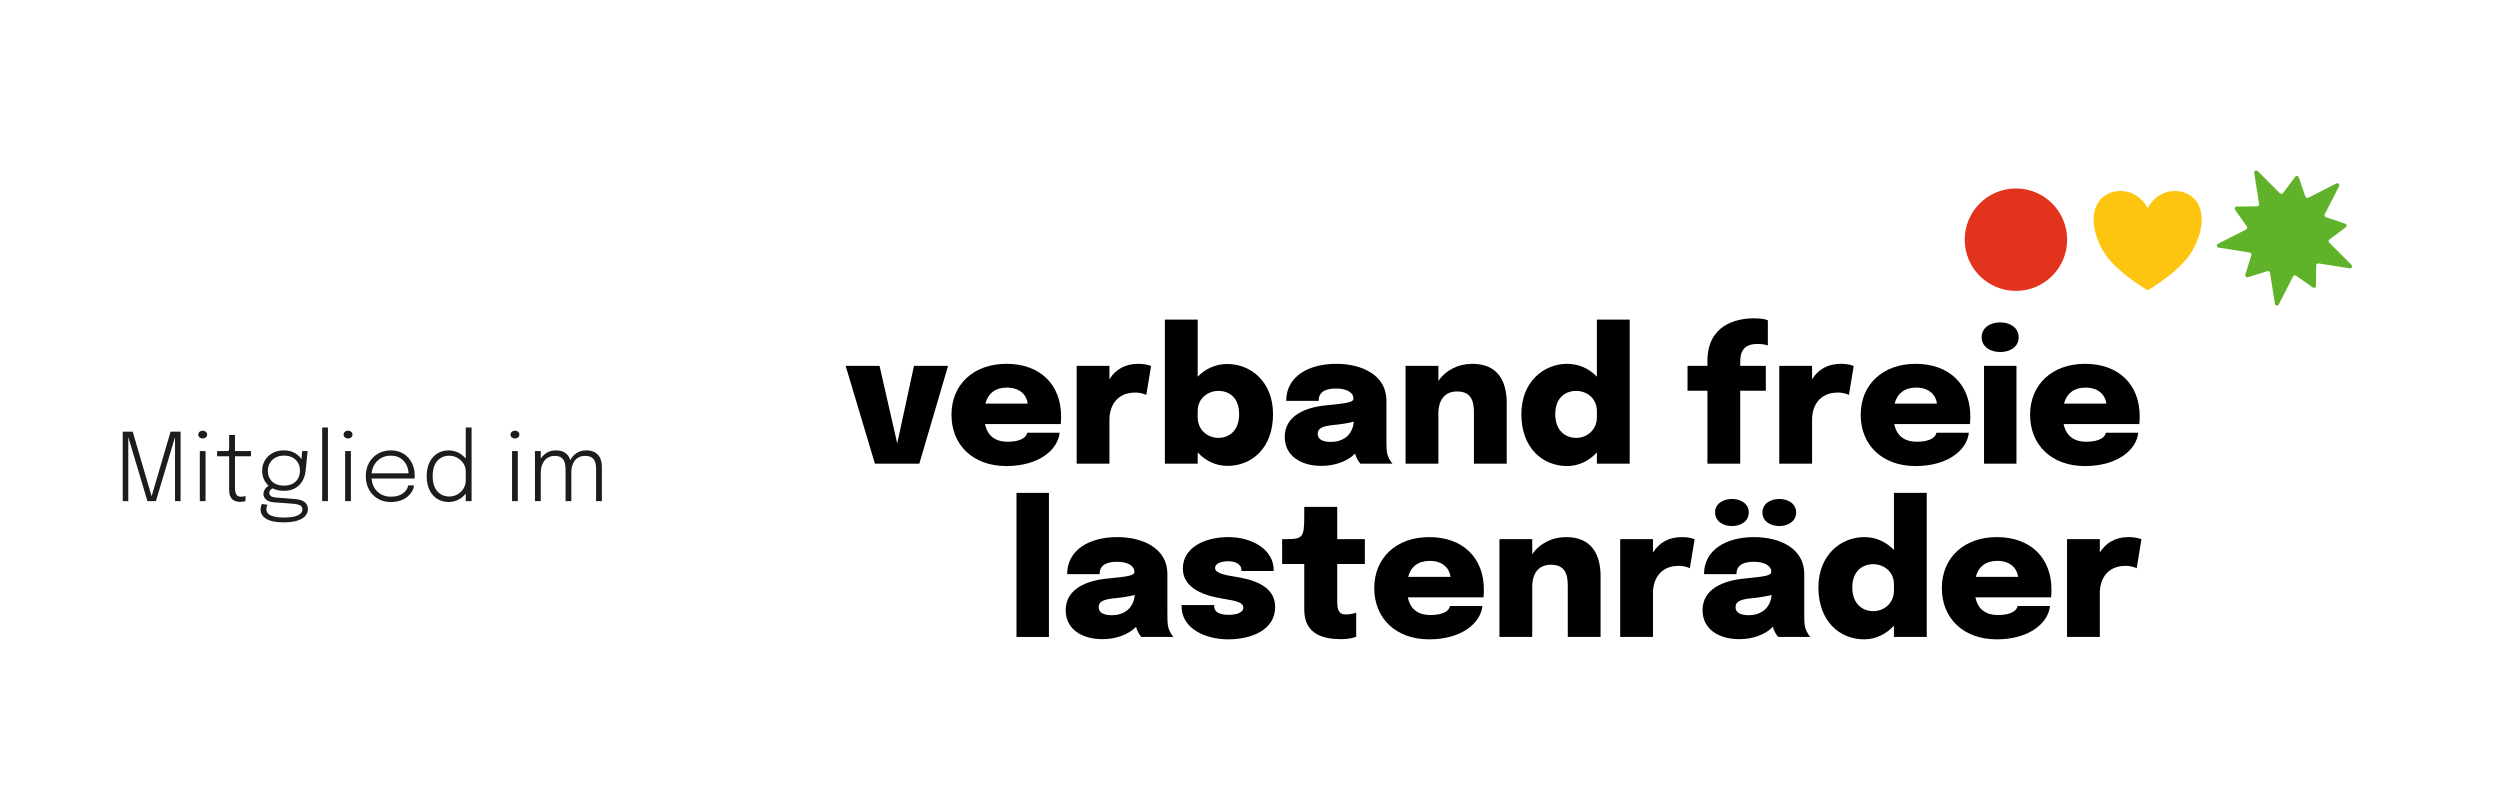
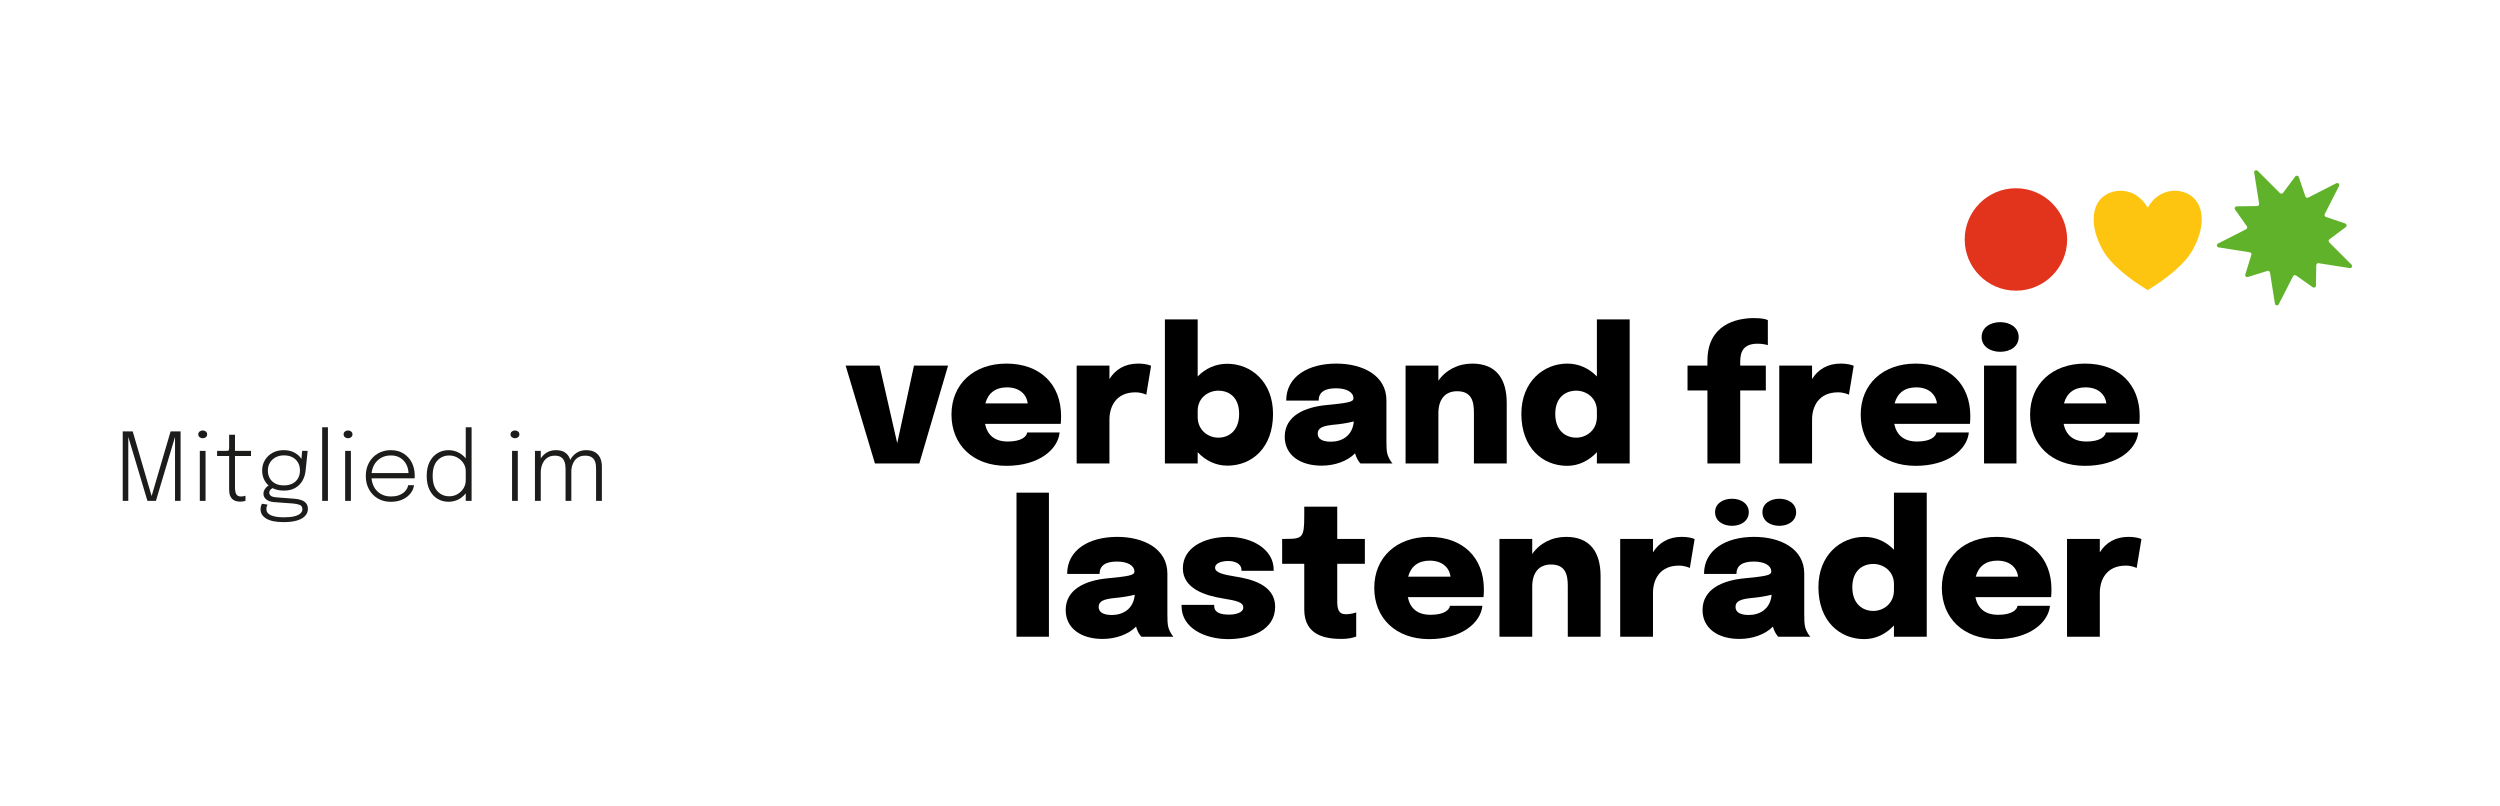
<svg xmlns="http://www.w3.org/2000/svg" width="100%" height="100%" viewBox="0 0 1096 353" version="1.1" xml:space="preserve" style="fill-rule:evenodd;clip-rule:evenodd;stroke-linejoin:round;stroke-miterlimit:2;">
-   <rect id="mitglied-verbandfreierlastenräder-b" x="0.083" y="0.166" width="1095.72" height="351.798" style="fill:none;" />
-   <g transform="matrix(1.61709,0,0,1.61709,-525.328,-855.267)">
+   <rect id="mitglied-verbandfreierlastenräder-b" x="0.083" y="0.067" width="1095.72" height="351.798" style="fill:none;" />
+   <g transform="matrix(1.61709,0,0,1.61709,-525.328,-855.366)">
    <g transform="matrix(49.9432,0,0,49.9432,553.717,654.595)">
      <path d="M0.564,-0.531l-0.185,-0l-0.091,0.421l-0.096,-0.421l-0.184,-0l0.159,0.531l0.241,-0l0.156,-0.531Z" style="fill-rule:nonzero;" />
    </g>
    <g transform="matrix(49.9432,0,0,49.9432,581.36,654.595)">
      <path d="M0.616,-0.168l-0.176,-0c-0.003,0.022 -0.031,0.049 -0.105,0.049c-0.071,0 -0.111,-0.034 -0.124,-0.096l0.411,0c0.001,-0.008 0.002,-0.024 0.002,-0.042c-0,-0.173 -0.114,-0.285 -0.297,-0.285c-0.177,0 -0.298,0.111 -0.298,0.277c0,0.163 0.116,0.278 0.298,0.278c0.177,-0 0.28,-0.089 0.289,-0.181Zm-0.286,-0.245c0.074,0 0.108,0.044 0.113,0.087l-0.23,-0c0.015,-0.056 0.055,-0.087 0.117,-0.087Z" style="fill-rule:nonzero;" />
    </g>
    <g transform="matrix(49.9432,0,0,49.9432,613.948,654.595)">
      <path d="M0.056,-0l0.178,-0l0,-0.238c0,-0.071 0.036,-0.148 0.141,-0.148c0.031,0 0.053,0.01 0.059,0.013l0.026,-0.157c-0.006,-0.003 -0.028,-0.012 -0.071,-0.012c-0.071,0 -0.123,0.032 -0.155,0.084l0,-0.073l-0.178,-0l-0,0.531Z" style="fill-rule:nonzero;" />
    </g>
    <g transform="matrix(49.9432,0,0,49.9432,637.871,654.595)">
      <path d="M0.056,-0l0.178,-0l0,-0.061c0.042,0.045 0.098,0.073 0.161,0.073c0.133,0 0.248,-0.096 0.248,-0.281c0,-0.175 -0.12,-0.272 -0.248,-0.272c-0.063,-0 -0.119,0.025 -0.161,0.069l0,-0.31l-0.178,0l-0,0.782Zm0.29,-0.395c0.06,-0 0.113,0.037 0.113,0.126c0,0.09 -0.054,0.129 -0.113,0.129c-0.056,0 -0.112,-0.041 -0.112,-0.112l0,-0.034c0,-0.07 0.057,-0.109 0.112,-0.109Z" style="fill-rule:nonzero;" />
    </g>
    <g transform="matrix(49.9432,0,0,49.9432,671.458,654.595)">
      <path d="M0.234,0.012c0.073,-0 0.141,-0.025 0.182,-0.067c0.001,0.004 0.002,0.008 0.004,0.013c0.007,0.02 0.019,0.036 0.025,0.042l0.174,0c-0.006,-0.006 -0.019,-0.024 -0.027,-0.048c-0.006,-0.021 -0.006,-0.048 -0.006,-0.077l-0,-0.218c-0,-0.135 -0.129,-0.199 -0.272,-0.199c-0.153,0 -0.272,0.07 -0.272,0.201l0.176,0c0,-0.045 0.032,-0.067 0.094,-0.067c0.059,-0 0.095,0.022 0.095,0.054l-0,0.001c-0,0.02 -0.034,0.025 -0.146,0.036c-0.116,0.011 -0.227,0.057 -0.227,0.172c0,0.1 0.084,0.157 0.2,0.157Zm0.051,-0.13c-0.047,-0 -0.072,-0.015 -0.072,-0.044c0,-0.031 0.028,-0.042 0.085,-0.048c0.036,-0.003 0.076,-0.009 0.111,-0.018c-0.007,0.08 -0.067,0.11 -0.124,0.11Z" style="fill-rule:nonzero;" />
    </g>
    <g transform="matrix(49.9432,0,0,49.9432,703.122,654.595)">
      <path d="M0.056,-0l0.178,-0l-0,-0.272c-0,-0.073 0.034,-0.12 0.102,-0.12c0.078,-0 0.091,0.055 0.091,0.115l0,0.277l0.178,-0l0,-0.329c0,-0.126 -0.054,-0.213 -0.187,-0.213c-0.077,0 -0.144,0.035 -0.184,0.093l-0,-0.082l-0.178,-0l-0,0.531Z" style="fill-rule:nonzero;" />
    </g>
    <g transform="matrix(49.9432,0,0,49.9432,735.859,654.595)">
      <path d="M0.278,0.013c0.063,-0 0.119,-0.029 0.161,-0.074l-0,0.061l0.178,-0l0,-0.782l-0.178,0l-0,0.31c-0.042,-0.044 -0.098,-0.07 -0.161,-0.07c-0.128,0 -0.249,0.098 -0.249,0.273c0,0.185 0.116,0.282 0.249,0.282Zm0.049,-0.153c-0.059,0 -0.114,-0.039 -0.114,-0.129c0,-0.089 0.055,-0.126 0.114,-0.126c0.055,-0 0.112,0.039 0.112,0.109l-0,0.034c-0,0.071 -0.056,0.112 -0.112,0.112Z" style="fill-rule:nonzero;" />
    </g>
    <g transform="matrix(49.9432,0,0,49.9432,781.807,654.595)">
      <path d="M0.119,-0l0.178,-0l0,-0.396l0.139,-0l-0,-0.135l-0.139,-0l0,-0.022c0,-0.059 0.022,-0.097 0.095,-0.097c0.024,0 0.047,0.005 0.055,0.008l0,-0.136c-0.008,-0.004 -0.028,-0.011 -0.075,-0.011c-0.099,0 -0.253,0.037 -0.253,0.232l0,0.026l-0.108,-0l-0,0.135l0.108,-0l0,0.396Z" style="fill-rule:nonzero;" />
    </g>
    <g transform="matrix(49.9432,0,0,49.9432,804.431,654.595)">
      <path d="M0.056,-0l0.178,-0l0,-0.238c0,-0.071 0.036,-0.148 0.141,-0.148c0.031,0 0.053,0.01 0.059,0.013l0.026,-0.157c-0.006,-0.003 -0.028,-0.012 -0.071,-0.012c-0.071,0 -0.123,0.032 -0.155,0.084l0,-0.073l-0.178,-0l-0,0.531Z" style="fill-rule:nonzero;" />
    </g>
    <g transform="matrix(49.9432,0,0,49.9432,827.855,654.595)">
      <path d="M0.616,-0.168l-0.176,-0c-0.003,0.022 -0.031,0.049 -0.105,0.049c-0.071,0 -0.111,-0.034 -0.124,-0.096l0.411,0c0.001,-0.008 0.002,-0.024 0.002,-0.042c-0,-0.173 -0.114,-0.285 -0.297,-0.285c-0.177,0 -0.298,0.111 -0.298,0.277c0,0.163 0.116,0.278 0.298,0.278c0.177,-0 0.28,-0.089 0.289,-0.181Zm-0.286,-0.245c0.074,0 0.108,0.044 0.113,0.087l-0.23,-0c0.015,-0.056 0.055,-0.087 0.117,-0.087Z" style="fill-rule:nonzero;" />
    </g>
    <g transform="matrix(49.9432,0,0,49.9432,860.443,654.595)">
      <path d="M0.134,-0.606c0.053,0 0.1,-0.028 0.1,-0.08c0,-0.052 -0.047,-0.081 -0.1,-0.081c-0.054,0 -0.101,0.029 -0.101,0.081c0,0.051 0.047,0.08 0.101,0.08Zm-0.088,0.606l0.176,-0l0,-0.531l-0.176,-0l-0,0.531Z" style="fill-rule:nonzero;" />
    </g>
    <g transform="matrix(49.9432,0,0,49.9432,873.777,654.595)">
      <path d="M0.616,-0.168l-0.176,-0c-0.003,0.022 -0.031,0.049 -0.105,0.049c-0.071,0 -0.111,-0.034 -0.124,-0.096l0.411,0c0.001,-0.008 0.002,-0.024 0.002,-0.042c-0,-0.173 -0.114,-0.285 -0.297,-0.285c-0.177,0 -0.298,0.111 -0.298,0.277c0,0.163 0.116,0.278 0.298,0.278c0.177,-0 0.28,-0.089 0.289,-0.181Zm-0.286,-0.245c0.074,0 0.108,0.044 0.113,0.087l-0.23,-0c0.015,-0.056 0.055,-0.087 0.117,-0.087Z" style="fill-rule:nonzero;" />
    </g>
    <g transform="matrix(49.9432,0,0,49.9432,597.292,701.572)">
      <rect x="0.063" y="-0.782" width="0.176" height="0.782" style="fill-rule:nonzero;" />
    </g>
    <g transform="matrix(49.9432,0,0,49.9432,612.075,701.572)">
      <path d="M0.234,0.012c0.073,-0 0.141,-0.025 0.182,-0.067c0.001,0.004 0.002,0.008 0.004,0.013c0.007,0.02 0.019,0.036 0.025,0.042l0.174,0c-0.006,-0.006 -0.019,-0.024 -0.027,-0.048c-0.006,-0.021 -0.006,-0.048 -0.006,-0.077l-0,-0.218c-0,-0.135 -0.129,-0.199 -0.272,-0.199c-0.153,0 -0.272,0.07 -0.272,0.201l0.176,0c0,-0.045 0.032,-0.067 0.094,-0.067c0.059,-0 0.095,0.022 0.095,0.054l-0,0.001c-0,0.02 -0.034,0.025 -0.146,0.036c-0.116,0.011 -0.227,0.057 -0.227,0.172c0,0.1 0.084,0.157 0.2,0.157Zm0.051,-0.13c-0.047,-0 -0.072,-0.015 -0.072,-0.044c0,-0.031 0.028,-0.042 0.085,-0.048c0.036,-0.003 0.076,-0.009 0.111,-0.018c-0.007,0.08 -0.067,0.11 -0.124,0.11Z" style="fill-rule:nonzero;" />
    </g>
    <g transform="matrix(49.9432,0,0,49.9432,643.739,701.572)">
      <path d="M0.282,0.013c0.122,-0 0.255,-0.048 0.255,-0.176c-0,-0.121 -0.135,-0.151 -0.218,-0.164c-0.063,-0.01 -0.108,-0.021 -0.108,-0.047c-0,-0.029 0.043,-0.037 0.072,-0.037c0.034,-0 0.071,0.014 0.071,0.048l0,0.005l0.175,0l0,-0.006c0,-0.11 -0.117,-0.178 -0.245,-0.178c-0.134,0 -0.248,0.059 -0.248,0.171c0,0.11 0.122,0.148 0.216,0.163c0.08,0.013 0.112,0.021 0.112,0.05c0,0.028 -0.043,0.038 -0.077,0.038c-0.05,0 -0.081,-0.013 -0.081,-0.047l0,-0.006l-0.177,0l0,0.007c0,0.12 0.128,0.179 0.253,0.179Z" style="fill-rule:nonzero;" />
    </g>
    <g transform="matrix(49.9432,0,0,49.9432,671.907,701.572)">
      <path d="M0.334,0.012c0.036,0 0.064,-0.007 0.079,-0.013l-0,-0.131c-0.01,0.004 -0.033,0.01 -0.056,0.01c-0.042,-0 -0.047,-0.031 -0.047,-0.074l0,-0.2l0.15,-0l0,-0.135l-0.15,-0l0,-0.175l-0.179,0l0,0.049c0,0.12 -0.009,0.126 -0.102,0.126l-0.018,-0l-0,0.135l0.12,-0l0,0.248c0,0.142 0.116,0.16 0.203,0.16Z" style="fill-rule:nonzero;" />
    </g>
    <g transform="matrix(49.9432,0,0,49.9432,695.98,701.572)">
      <path d="M0.616,-0.168l-0.176,-0c-0.003,0.022 -0.031,0.049 -0.105,0.049c-0.071,0 -0.111,-0.034 -0.124,-0.096l0.411,0c0.001,-0.008 0.002,-0.024 0.002,-0.042c-0,-0.173 -0.114,-0.285 -0.297,-0.285c-0.177,0 -0.298,0.111 -0.298,0.277c0,0.163 0.116,0.278 0.298,0.278c0.177,-0 0.28,-0.089 0.289,-0.181Zm-0.286,-0.245c0.074,0 0.108,0.044 0.113,0.087l-0.23,-0c0.015,-0.056 0.055,-0.087 0.117,-0.087Z" style="fill-rule:nonzero;" />
    </g>
    <g transform="matrix(49.9432,0,0,49.9432,728.568,701.572)">
      <path d="M0.056,-0l0.178,-0l-0,-0.272c-0,-0.073 0.034,-0.12 0.102,-0.12c0.078,-0 0.091,0.055 0.091,0.115l0,0.277l0.178,-0l0,-0.329c0,-0.126 -0.054,-0.213 -0.187,-0.213c-0.077,0 -0.144,0.035 -0.184,0.093l-0,-0.082l-0.178,-0l-0,0.531Z" style="fill-rule:nonzero;" />
    </g>
    <g transform="matrix(49.9432,0,0,49.9432,761.305,701.572)">
      <path d="M0.056,-0l0.178,-0l0,-0.238c0,-0.071 0.036,-0.148 0.141,-0.148c0.031,0 0.053,0.01 0.059,0.013l0.026,-0.157c-0.006,-0.003 -0.028,-0.012 -0.071,-0.012c-0.071,0 -0.123,0.032 -0.155,0.084l0,-0.073l-0.178,-0l-0,0.531Z" style="fill-rule:nonzero;" />
    </g>
    <g transform="matrix(49.9432,0,0,49.9432,784.729,701.572)">
      <path d="M0.194,-0.602c0.048,0 0.091,-0.026 0.091,-0.074c0,-0.047 -0.043,-0.073 -0.091,-0.073c-0.049,-0 -0.092,0.026 -0.092,0.073c0,0.048 0.043,0.074 0.092,0.074Zm0.257,0c0.048,0 0.091,-0.026 0.091,-0.074c0,-0.047 -0.043,-0.073 -0.091,-0.073c-0.049,-0 -0.092,0.026 -0.092,0.073c0,0.048 0.043,0.074 0.092,0.074Zm-0.217,0.614c0.073,-0 0.141,-0.025 0.182,-0.067c0.001,0.004 0.002,0.008 0.004,0.013c0.007,0.02 0.019,0.036 0.025,0.042l0.174,-0c-0.006,-0.006 -0.019,-0.024 -0.027,-0.048c-0.006,-0.021 -0.006,-0.048 -0.006,-0.077l-0,-0.218c-0,-0.135 -0.129,-0.199 -0.272,-0.199c-0.153,0 -0.272,0.07 -0.272,0.201l0.176,0c0,-0.045 0.032,-0.067 0.094,-0.067c0.059,-0 0.095,0.022 0.095,0.054l-0,0.001c-0,0.02 -0.034,0.025 -0.146,0.036c-0.116,0.011 -0.227,0.057 -0.227,0.172c0,0.1 0.084,0.157 0.2,0.157Zm0.051,-0.13c-0.047,-0 -0.072,-0.015 -0.072,-0.044c0,-0.031 0.028,-0.042 0.085,-0.048c0.036,-0.003 0.076,-0.009 0.111,-0.018c-0.007,0.08 -0.067,0.11 -0.124,0.11Z" style="fill-rule:nonzero;" />
    </g>
    <g transform="matrix(49.9432,0,0,49.9432,816.393,701.572)">
      <path d="M0.278,0.013c0.063,-0 0.119,-0.029 0.161,-0.074l-0,0.061l0.178,-0l0,-0.782l-0.178,0l-0,0.31c-0.042,-0.044 -0.098,-0.07 -0.161,-0.07c-0.128,0 -0.249,0.098 -0.249,0.273c0,0.185 0.116,0.282 0.249,0.282Zm0.049,-0.153c-0.059,0 -0.114,-0.039 -0.114,-0.129c0,-0.089 0.055,-0.126 0.114,-0.126c0.055,-0 0.112,0.039 0.112,0.109l-0,0.034c-0,0.071 -0.056,0.112 -0.112,0.112Z" style="fill-rule:nonzero;" />
    </g>
    <g transform="matrix(49.9432,0,0,49.9432,849.855,701.572)">
      <path d="M0.616,-0.168l-0.176,-0c-0.003,0.022 -0.031,0.049 -0.105,0.049c-0.071,0 -0.111,-0.034 -0.124,-0.096l0.411,0c0.001,-0.008 0.002,-0.024 0.002,-0.042c-0,-0.173 -0.114,-0.285 -0.297,-0.285c-0.177,0 -0.298,0.111 -0.298,0.277c0,0.163 0.116,0.278 0.298,0.278c0.177,-0 0.28,-0.089 0.289,-0.181Zm-0.286,-0.245c0.074,0 0.108,0.044 0.113,0.087l-0.23,-0c0.015,-0.056 0.055,-0.087 0.117,-0.087Z" style="fill-rule:nonzero;" />
    </g>
    <g transform="matrix(49.9432,0,0,49.9432,882.443,701.572)">
      <path d="M0.056,-0l0.178,-0l0,-0.238c0,-0.071 0.036,-0.148 0.141,-0.148c0.031,0 0.053,0.01 0.059,0.013l0.026,-0.157c-0.006,-0.003 -0.028,-0.012 -0.071,-0.012c-0.071,0 -0.123,0.032 -0.155,0.084l0,-0.073l-0.178,-0l-0,0.531Z" style="fill-rule:nonzero;" />
    </g>
  </g>
  <g>
-     <path d="M906.237,105.077c-0,-12.402 -10.054,-22.455 -22.455,-22.455c-12.4,0 -22.454,10.053 -22.454,22.455c0,12.401 10.054,22.454 22.454,22.454c12.401,0 22.455,-10.053 22.455,-22.454" style="fill:#e2341d;" />
-     <path d="M941.542,91.198c4.987,-9.023 14.96,-9.023 19.947,-4.511c4.987,4.511 4.987,13.533 -0,22.556c-3.491,6.767 -12.467,13.533 -19.947,18.045c-7.48,-4.512 -16.456,-11.278 -19.946,-18.045c-4.987,-9.023 -4.987,-18.045 -0,-22.556c4.986,-4.512 14.96,-4.512 19.946,4.511Z" style="fill:#fdc50f;" />
-     <path d="M1025.44,81.645l-6.27,12.3c-0.249,0.489 -0.006,1.084 0.513,1.261l8.469,2.868c0.685,0.232 0.829,1.14 0.249,1.574l-7.17,5.352c-0.44,0.327 -0.486,0.969 -0.099,1.356l9.758,9.758c0.616,0.616 0.083,1.66 -0.776,1.524l-13.635,-2.154c-0.541,-0.086 -1.033,0.328 -1.04,0.876l-0.118,8.946c-0.009,0.723 -0.827,1.14 -1.419,0.722l-7.3,-5.162c-0.447,-0.317 -1.072,-0.163 -1.321,0.326l-6.27,12.301c-0.397,0.776 -1.555,0.592 -1.691,-0.269l-2.154,-13.63c-0.086,-0.541 -0.632,-0.882 -1.156,-0.719l-8.541,2.658c-0.692,0.215 -1.342,-0.435 -1.127,-1.127l2.658,-8.54c0.163,-0.524 -0.176,-1.071 -0.718,-1.156l-13.631,-2.155c-0.861,-0.135 -1.045,-1.294 -0.269,-1.689l12.302,-6.272c0.488,-0.249 0.642,-0.873 0.325,-1.321l-5.161,-7.3c-0.419,-0.592 -0.002,-1.41 0.722,-1.419l8.946,-0.118c0.547,-0.006 0.961,-0.499 0.876,-1.04l-2.155,-13.633c-0.136,-0.861 0.909,-1.393 1.524,-0.777l9.758,9.757c0.388,0.388 1.029,0.341 1.357,-0.098l5.351,-7.171c0.435,-0.58 1.342,-0.436 1.574,0.25l2.868,8.468c0.177,0.519 0.773,0.762 1.262,0.512l12.299,-6.268c0.777,-0.397 1.606,0.433 1.21,1.209" style="fill:#61b22b;" />
+     <path d="M906.237,104.978c-0,-12.401 -10.054,-22.455 -22.455,-22.455c-12.4,0 -22.454,10.054 -22.454,22.455c0,12.401 10.054,22.454 22.454,22.454c12.401,0 22.455,-10.053 22.455,-22.454" style="fill:#e2341d;" />
+     <path d="M941.542,91.099c4.987,-9.022 14.96,-9.022 19.947,-4.511c4.987,4.511 4.987,13.533 -0,22.556c-3.491,6.767 -12.467,13.534 -19.947,18.045c-7.48,-4.511 -16.456,-11.278 -19.946,-18.045c-4.987,-9.023 -4.987,-18.045 -0,-22.556c4.986,-4.511 14.96,-4.511 19.946,4.511Z" style="fill:#fdc50f;" />
+     <path d="M1025.44,81.546l-6.27,12.3c-0.249,0.489 -0.006,1.084 0.513,1.261l8.469,2.868c0.685,0.233 0.829,1.14 0.249,1.574l-7.17,5.352c-0.44,0.327 -0.486,0.969 -0.099,1.356l9.758,9.758c0.616,0.616 0.083,1.66 -0.776,1.524l-13.635,-2.154c-0.541,-0.086 -1.033,0.328 -1.04,0.876l-0.118,8.946c-0.009,0.724 -0.827,1.14 -1.419,0.722l-7.3,-5.162c-0.447,-0.317 -1.072,-0.163 -1.321,0.326l-6.27,12.301c-0.397,0.776 -1.555,0.592 -1.691,-0.269l-2.154,-13.63c-0.086,-0.541 -0.632,-0.882 -1.156,-0.719l-8.541,2.658c-0.692,0.215 -1.342,-0.435 -1.127,-1.127l2.658,-8.54c0.163,-0.524 -0.176,-1.071 -0.718,-1.156l-13.631,-2.155c-0.861,-0.135 -1.045,-1.294 -0.269,-1.689l12.302,-6.271c0.488,-0.249 0.642,-0.874 0.325,-1.321l-5.161,-7.301c-0.419,-0.592 -0.002,-1.41 0.722,-1.419l8.946,-0.118c0.547,-0.006 0.961,-0.499 0.876,-1.04l-2.155,-13.633c-0.136,-0.861 0.909,-1.393 1.524,-0.776l9.758,9.756c0.388,0.388 1.029,0.341 1.357,-0.097l5.351,-7.172c0.435,-0.58 1.342,-0.436 1.574,0.251l2.868,8.467c0.177,0.519 0.773,0.762 1.262,0.513l12.299,-6.269c0.777,-0.397 1.606,0.433 1.21,1.209" style="fill:#61b22b;" />
  </g>
-   <path d="M74.79,189.231l4.377,-0l-0,30.454l-2.437,-0l0,-28.41l0.096,0.034l-8.472,28.376l-3.723,-0l-8.486,-28.39l0.097,-0.034l-0,28.424l-2.437,-0l0,-30.454l4.378,-0l8.327,28.485l-0.082,0l8.362,-28.485Z" style="fill:#1c1c1b;fill-rule:nonzero;" />
-   <path d="M87.597,219.685l0,-21.927l2.519,-0l0,21.927l-2.519,-0Zm1.28,-27.454c-0.532,0 -0.991,-0.156 -1.376,-0.468c-0.386,-0.312 -0.578,-0.729 -0.578,-1.252c-0,-0.51 0.192,-0.92 0.578,-1.232c0.385,-0.312 0.844,-0.468 1.376,-0.468c0.528,-0 0.982,0.156 1.363,0.468c0.381,0.312 0.571,0.722 0.571,1.232c0,0.523 -0.19,0.94 -0.571,1.252c-0.381,0.312 -0.835,0.468 -1.363,0.468Z" style="fill:#1c1c1b;fill-rule:nonzero;" />
-   <path d="M105.305,220.022c-0.619,-0 -1.22,-0.078 -1.803,-0.234c-0.583,-0.156 -1.103,-0.428 -1.562,-0.816c-0.459,-0.388 -0.821,-0.926 -1.088,-1.614c-0.266,-0.688 -0.399,-1.564 -0.399,-2.629l0,-14.714l-5.272,-0l0,-2.257l3.786,-0c0.362,-0 0.646,-0.013 0.85,-0.038c0.204,-0.025 0.351,-0.093 0.44,-0.203c0.09,-0.11 0.145,-0.282 0.165,-0.516c0.021,-0.234 0.031,-0.562 0.031,-0.984l0,-5.334l2.567,-0l0,7.075l7.02,-0l0,2.257l-7.02,-0l0,13.778c0,1.248 0.182,2.221 0.544,2.918c0.363,0.698 1.053,1.047 2.072,1.047c0.39,-0 0.772,-0.034 1.145,-0.1c0.374,-0.067 0.653,-0.144 0.837,-0.231l-0,2.237c-0.225,0.096 -0.545,0.18 -0.96,0.251c-0.416,0.071 -0.866,0.107 -1.353,0.107Z" style="fill:#1c1c1b;fill-rule:nonzero;" />
-   <path d="M129.221,218.755c1.129,0.088 2.126,0.294 2.991,0.62c0.864,0.326 1.542,0.802 2.033,1.428c0.491,0.626 0.737,1.44 0.737,2.44c-0,1.092 -0.378,2.072 -1.133,2.942c-0.754,0.869 -1.916,1.555 -3.486,2.058c-1.569,0.502 -3.571,0.753 -6.008,0.753c-3.395,0 -5.931,-0.51 -7.608,-1.531c-1.677,-1.021 -2.515,-2.364 -2.515,-4.029c-0,-0.57 0.066,-1.064 0.199,-1.484c0.133,-0.42 0.28,-0.758 0.441,-1.015l2.429,0.379c-0.119,0.174 -0.235,0.432 -0.347,0.774c-0.113,0.342 -0.169,0.74 -0.169,1.194c-0,1.22 0.666,2.127 1.999,2.718c1.333,0.592 3.243,0.888 5.73,0.888c1.881,0 3.412,-0.155 4.594,-0.464c1.181,-0.31 2.053,-0.732 2.615,-1.267c0.562,-0.534 0.843,-1.127 0.843,-1.779c-0,-0.986 -0.403,-1.637 -1.208,-1.951c-0.805,-0.314 -1.807,-0.515 -3.004,-0.602l-8.355,-0.612c-1.349,-0.106 -2.438,-0.494 -3.266,-1.164c-0.828,-0.669 -1.242,-1.509 -1.242,-2.519c0,-0.628 0.155,-1.211 0.465,-1.747c0.309,-0.537 0.673,-0.985 1.09,-1.343c0.418,-0.357 0.794,-0.573 1.129,-0.647l2.044,0.985c-0.376,0.068 -0.83,0.316 -1.363,0.743c-0.532,0.427 -0.798,0.95 -0.798,1.569c-0,0.551 0.228,1.006 0.685,1.366c0.456,0.36 1.297,0.588 2.522,0.685l7.956,0.612Zm3.242,-20.997l2.415,-0l-0.908,8.699c-0.165,1.619 -0.628,3.089 -1.387,4.408c-0.759,1.319 -1.812,2.368 -3.159,3.145c-1.346,0.778 -2.995,1.167 -4.945,1.167c-2.023,-0 -3.747,-0.39 -5.172,-1.17c-1.424,-0.78 -2.512,-1.836 -3.262,-3.166c-0.75,-1.331 -1.125,-2.815 -1.125,-4.453c-0,-1.661 0.397,-3.168 1.19,-4.522c0.794,-1.353 1.901,-2.428 3.321,-3.224c1.42,-0.796 3.059,-1.194 4.917,-1.194c1.721,0 3.201,0.31 4.44,0.929c1.238,0.62 2.211,1.383 2.918,2.292c0.706,0.908 1.11,1.801 1.211,2.677l-0.936,0l0.482,-5.588Zm-7.997,15.134c1.477,-0 2.74,-0.272 3.788,-0.816c1.048,-0.543 1.851,-1.309 2.409,-2.295c0.557,-0.986 0.836,-2.145 0.836,-3.476c0,-1.275 -0.28,-2.407 -0.84,-3.396c-0.559,-0.989 -1.362,-1.765 -2.408,-2.329c-1.046,-0.565 -2.299,-0.847 -3.758,-0.847c-1.395,0 -2.623,0.29 -3.685,0.871c-1.063,0.58 -1.891,1.369 -2.485,2.367c-0.594,0.998 -0.891,2.132 -0.891,3.403c-0,1.294 0.28,2.431 0.839,3.41c0.56,0.98 1.364,1.743 2.413,2.289c1.048,0.546 2.309,0.819 3.782,0.819Z" style="fill:#1c1c1b;fill-rule:nonzero;" />
-   <rect x="141.244" y="187.414" width="2.519" height="32.271" style="fill:#1c1c1b;fill-rule:nonzero;" />
-   <path d="M151.313,219.685l0,-21.927l2.519,-0l0,21.927l-2.519,-0Zm1.28,-27.454c-0.532,0 -0.991,-0.156 -1.376,-0.468c-0.386,-0.312 -0.578,-0.729 -0.578,-1.252c-0,-0.51 0.192,-0.92 0.578,-1.232c0.385,-0.312 0.844,-0.468 1.376,-0.468c0.528,-0 0.982,0.156 1.363,0.468c0.381,0.312 0.571,0.722 0.571,1.232c0,0.523 -0.19,0.94 -0.571,1.252c-0.381,0.312 -0.835,0.468 -1.363,0.468Z" style="fill:#1c1c1b;fill-rule:nonzero;" />
-   <path d="M161.843,209.788l-0,-2.285l17.756,-0l-0.502,0.702l-0,-0.413c-0,-1.422 -0.302,-2.744 -0.905,-3.964c-0.604,-1.221 -1.481,-2.204 -2.633,-2.949c-1.151,-0.746 -2.553,-1.119 -4.205,-1.119c-1.67,0 -3.145,0.382 -4.425,1.146c-1.28,0.764 -2.28,1.818 -3.001,3.163c-0.72,1.344 -1.08,2.899 -1.08,4.666c-0,1.798 0.355,3.374 1.067,4.728c0.711,1.354 1.707,2.406 2.99,3.159c1.282,0.752 2.772,1.129 4.47,1.129c1.262,-0 2.357,-0.158 3.286,-0.472c0.929,-0.314 1.699,-0.725 2.309,-1.232c0.61,-0.507 1.076,-1.046 1.397,-1.617c0.322,-0.571 0.51,-1.114 0.565,-1.628l2.553,0c-0.064,0.813 -0.327,1.644 -0.788,2.495c-0.461,0.851 -1.115,1.639 -1.961,2.364c-0.847,0.725 -1.891,1.311 -3.132,1.759c-1.241,0.447 -2.674,0.671 -4.298,0.671c-2.124,-0 -4.008,-0.481 -5.65,-1.442c-1.643,-0.961 -2.936,-2.292 -3.879,-3.992c-0.942,-1.7 -1.414,-3.656 -1.414,-5.867c0,-2.23 0.474,-4.195 1.421,-5.895c0.948,-1.7 2.248,-3.033 3.899,-3.998c1.652,-0.966 3.533,-1.449 5.644,-1.449c2.142,0 3.998,0.49 5.567,1.469c1.57,0.98 2.782,2.305 3.638,3.975c0.855,1.67 1.283,3.542 1.283,5.616c0,0.179 -0.004,0.408 -0.014,0.688c-0.009,0.28 -0.022,0.477 -0.041,0.592l-19.917,0Z" style="fill:#1c1c1b;fill-rule:nonzero;" />
-   <path d="M196.64,220.077c-1.794,-0 -3.416,-0.438 -4.866,-1.315c-1.45,-0.876 -2.598,-2.161 -3.445,-3.854c-0.846,-1.693 -1.27,-3.755 -1.27,-6.187c0,-2.404 0.428,-4.446 1.284,-6.125c0.856,-1.679 2.009,-2.957 3.458,-3.834c1.45,-0.876 3.063,-1.314 4.839,-1.314c1.679,0 3.235,0.397 4.669,1.191c1.434,0.793 2.586,1.876 3.455,3.248c0.87,1.372 1.304,2.93 1.304,4.673l0,0.289l-1.885,0.041l-0,-0.275c-0,-1.252 -0.335,-2.394 -1.005,-3.424c-0.67,-1.03 -1.553,-1.855 -2.65,-2.474c-1.096,-0.619 -2.283,-0.929 -3.558,-0.929c-2.129,-0 -3.876,0.749 -5.241,2.247c-1.365,1.498 -2.047,3.727 -2.047,6.686c-0,2.95 0.684,5.179 2.054,6.686c1.369,1.507 3.114,2.261 5.234,2.261c1.303,-0 2.501,-0.314 3.593,-0.943c1.092,-0.628 1.968,-1.473 2.629,-2.532c0.66,-1.06 0.991,-2.244 0.991,-3.552l1.885,0.042c0,1.775 -0.426,3.373 -1.28,4.793c-0.853,1.42 -1.992,2.542 -3.417,3.365c-1.424,0.824 -3.002,1.236 -4.731,1.236Zm7.543,-0.392l-0,-32.271l2.567,-0l-0,32.271l-2.567,-0Z" style="fill:#1c1c1b;fill-rule:nonzero;" />
-   <path d="M224.485,219.685l0,-21.927l2.519,-0l0,21.927l-2.519,-0Zm1.28,-27.454c-0.532,0 -0.991,-0.156 -1.376,-0.468c-0.386,-0.312 -0.578,-0.729 -0.578,-1.252c-0,-0.51 0.192,-0.92 0.578,-1.232c0.385,-0.312 0.844,-0.468 1.376,-0.468c0.528,-0 0.982,0.156 1.363,0.468c0.381,0.312 0.571,0.722 0.571,1.232c0,0.523 -0.19,0.94 -0.571,1.252c-0.381,0.312 -0.835,0.468 -1.363,0.468Z" style="fill:#1c1c1b;fill-rule:nonzero;" />
-   <path d="M247.94,219.685l-0,-13.937c-0,-0.537 -0.04,-1.14 -0.121,-1.81c-0.08,-0.67 -0.268,-1.313 -0.564,-1.93c-0.296,-0.618 -0.762,-1.128 -1.397,-1.532c-0.635,-0.403 -1.513,-0.605 -2.632,-0.605c-1.161,-0 -2.135,0.23 -2.922,0.691c-0.787,0.461 -1.419,1.055 -1.896,1.783c-0.477,0.727 -0.819,1.504 -1.025,2.329c-0.207,0.826 -0.31,1.604 -0.31,2.333l-1.514,-0.598c-0,-1.579 0.33,-3.048 0.991,-4.408c0.66,-1.361 1.6,-2.46 2.818,-3.297c1.218,-0.837 2.662,-1.256 4.333,-1.256c1.615,0 2.918,0.321 3.909,0.963c0.991,0.643 1.716,1.539 2.174,2.688c0.459,1.149 0.689,2.493 0.689,4.03l-0,14.556l-2.533,-0Zm-13.414,-0l0,-21.927l2.547,-0l-0,21.927l-2.547,-0Zm26.793,-0l0,-14.04c0,-0.519 -0.034,-1.107 -0.103,-1.766c-0.069,-0.658 -0.25,-1.29 -0.544,-1.895c-0.294,-0.606 -0.767,-1.11 -1.421,-1.511c-0.654,-0.401 -1.568,-0.602 -2.743,-0.602c-1.174,-0 -2.151,0.227 -2.932,0.681c-0.78,0.454 -1.397,1.036 -1.851,1.744c-0.454,0.709 -0.776,1.45 -0.967,2.224c-0.19,0.773 -0.285,1.476 -0.285,2.109l-1.515,-0.544c0,-1.482 0.319,-2.88 0.957,-4.194c0.638,-1.315 1.557,-2.384 2.756,-3.208c1.2,-0.823 2.642,-1.235 4.326,-1.235c1.514,0 2.779,0.288 3.796,0.864c1.016,0.576 1.782,1.403 2.298,2.481c0.516,1.078 0.774,2.383 0.774,3.916l0,14.976l-2.546,-0Z" style="fill:#1c1c1b;fill-rule:nonzero;" />
+   <path d="M74.79,189.132l4.377,-0l-0,30.454l-2.437,-0l0,-28.41l0.096,0.034l-8.472,28.376l-3.723,-0l-8.486,-28.39l0.097,-0.034l-0,28.424l-2.437,-0l0,-30.454l4.378,-0l8.327,28.486l-0.082,-0l8.362,-28.486Z" style="fill:#1c1c1b;fill-rule:nonzero;" />
+   <path d="M87.597,219.586l0,-21.927l2.519,-0l0,21.927l-2.519,-0Zm1.28,-27.454c-0.532,0 -0.991,-0.156 -1.376,-0.468c-0.386,-0.312 -0.578,-0.729 -0.578,-1.252c-0,-0.509 0.192,-0.92 0.578,-1.232c0.385,-0.312 0.844,-0.468 1.376,-0.468c0.528,0 0.982,0.156 1.363,0.468c0.381,0.312 0.571,0.723 0.571,1.232c0,0.523 -0.19,0.94 -0.571,1.252c-0.381,0.312 -0.835,0.468 -1.363,0.468Z" style="fill:#1c1c1b;fill-rule:nonzero;" />
+   <path d="M105.305,219.923c-0.619,-0 -1.22,-0.078 -1.803,-0.234c-0.583,-0.156 -1.103,-0.428 -1.562,-0.816c-0.459,-0.387 -0.821,-0.925 -1.088,-1.614c-0.266,-0.688 -0.399,-1.564 -0.399,-2.628l0,-14.715l-5.272,0l0,-2.257l3.786,-0c0.362,-0 0.646,-0.013 0.85,-0.038c0.204,-0.025 0.351,-0.093 0.44,-0.203c0.09,-0.11 0.145,-0.282 0.165,-0.516c0.021,-0.234 0.031,-0.562 0.031,-0.984l0,-5.334l2.567,-0l0,7.075l7.02,-0l0,2.257l-7.02,0l0,13.779c0,1.247 0.182,2.22 0.544,2.918c0.363,0.697 1.053,1.046 2.072,1.046c0.39,-0 0.772,-0.033 1.145,-0.1c0.374,-0.067 0.653,-0.143 0.837,-0.231l-0,2.237c-0.225,0.096 -0.545,0.18 -0.96,0.251c-0.416,0.071 -0.866,0.107 -1.353,0.107Z" style="fill:#1c1c1b;fill-rule:nonzero;" />
+   <path d="M129.221,218.657c1.129,0.087 2.126,0.293 2.991,0.619c0.864,0.326 1.542,0.802 2.033,1.428c0.491,0.626 0.737,1.44 0.737,2.44c-0,1.092 -0.378,2.073 -1.133,2.942c-0.754,0.869 -1.916,1.555 -3.486,2.058c-1.569,0.502 -3.571,0.753 -6.008,0.753c-3.395,0 -5.931,-0.51 -7.608,-1.531c-1.677,-1.021 -2.515,-2.364 -2.515,-4.029c-0,-0.569 0.066,-1.064 0.199,-1.484c0.133,-0.419 0.28,-0.758 0.441,-1.015l2.429,0.379c-0.119,0.174 -0.235,0.432 -0.347,0.774c-0.113,0.342 -0.169,0.74 -0.169,1.194c-0,1.221 0.666,2.127 1.999,2.719c1.333,0.592 3.243,0.887 5.73,0.887c1.881,0 3.412,-0.154 4.594,-0.464c1.181,-0.31 2.053,-0.732 2.615,-1.266c0.562,-0.535 0.843,-1.128 0.843,-1.779c-0,-0.987 -0.403,-1.637 -1.208,-1.952c-0.805,-0.314 -1.807,-0.515 -3.004,-0.602l-8.355,-0.612c-1.349,-0.106 -2.438,-0.494 -3.266,-1.163c-0.828,-0.67 -1.242,-1.51 -1.242,-2.519c0,-0.629 0.155,-1.212 0.465,-1.748c0.309,-0.537 0.673,-0.984 1.09,-1.342c0.418,-0.358 0.794,-0.574 1.129,-0.648l2.044,0.985c-0.376,0.069 -0.83,0.316 -1.363,0.743c-0.532,0.427 -0.798,0.95 -0.798,1.569c-0,0.551 0.228,1.006 0.685,1.366c0.456,0.36 1.297,0.589 2.522,0.685l7.956,0.613Zm3.242,-20.998l2.415,-0l-0.908,8.699c-0.165,1.62 -0.628,3.089 -1.387,4.408c-0.759,1.319 -1.812,2.368 -3.159,3.145c-1.346,0.778 -2.995,1.167 -4.945,1.167c-2.023,-0 -3.747,-0.39 -5.172,-1.17c-1.424,-0.78 -2.512,-1.835 -3.262,-3.166c-0.75,-1.331 -1.125,-2.815 -1.125,-4.453c-0,-1.661 0.397,-3.168 1.19,-4.521c0.794,-1.354 1.901,-2.429 3.321,-3.225c1.42,-0.796 3.059,-1.194 4.917,-1.194c1.721,0 3.201,0.31 4.44,0.929c1.238,0.62 2.211,1.384 2.918,2.292c0.706,0.909 1.11,1.801 1.211,2.677l-0.936,0l0.482,-5.588Zm-7.997,15.134c1.477,-0 2.74,-0.272 3.788,-0.816c1.048,-0.543 1.851,-1.308 2.409,-2.295c0.557,-0.986 0.836,-2.145 0.836,-3.475c0,-1.276 -0.28,-2.408 -0.84,-3.397c-0.559,-0.988 -1.362,-1.765 -2.408,-2.329c-1.046,-0.565 -2.299,-0.847 -3.758,-0.847c-1.395,0 -2.623,0.29 -3.685,0.871c-1.063,0.58 -1.891,1.369 -2.485,2.367c-0.594,0.998 -0.891,2.133 -0.891,3.403c-0,1.294 0.28,2.431 0.839,3.411c0.56,0.979 1.364,1.742 2.413,2.288c1.048,0.546 2.309,0.819 3.782,0.819Z" style="fill:#1c1c1b;fill-rule:nonzero;" />
+   <rect x="141.244" y="187.315" width="2.519" height="32.271" style="fill:#1c1c1b;fill-rule:nonzero;" />
+   <path d="M151.313,219.586l0,-21.927l2.519,-0l0,21.927l-2.519,-0Zm1.28,-27.454c-0.532,0 -0.991,-0.156 -1.376,-0.468c-0.386,-0.312 -0.578,-0.729 -0.578,-1.252c-0,-0.509 0.192,-0.92 0.578,-1.232c0.385,-0.312 0.844,-0.468 1.376,-0.468c0.528,0 0.982,0.156 1.363,0.468c0.381,0.312 0.571,0.723 0.571,1.232c0,0.523 -0.19,0.94 -0.571,1.252c-0.381,0.312 -0.835,0.468 -1.363,0.468Z" style="fill:#1c1c1b;fill-rule:nonzero;" />
+   <path d="M161.843,209.689l-0,-2.285l17.756,0l-0.502,0.702l-0,-0.413c-0,-1.422 -0.302,-2.743 -0.905,-3.964c-0.604,-1.22 -1.481,-2.204 -2.633,-2.949c-1.151,-0.746 -2.553,-1.118 -4.205,-1.118c-1.67,-0 -3.145,0.382 -4.425,1.146c-1.28,0.763 -2.28,1.818 -3.001,3.162c-0.72,1.344 -1.08,2.9 -1.08,4.666c-0,1.799 0.355,3.375 1.067,4.728c0.711,1.354 1.707,2.407 2.99,3.159c1.282,0.753 2.772,1.129 4.47,1.129c1.262,-0 2.357,-0.157 3.286,-0.472c0.929,-0.314 1.699,-0.724 2.309,-1.231c0.61,-0.508 1.076,-1.047 1.397,-1.618c0.322,-0.571 0.51,-1.114 0.565,-1.627l2.553,-0c-0.064,0.812 -0.327,1.643 -0.788,2.494c-0.461,0.851 -1.115,1.639 -1.961,2.364c-0.847,0.725 -1.891,1.312 -3.132,1.759c-1.241,0.447 -2.674,0.671 -4.298,0.671c-2.124,-0 -4.008,-0.481 -5.65,-1.442c-1.643,-0.961 -2.936,-2.292 -3.879,-3.992c-0.942,-1.7 -1.414,-3.655 -1.414,-5.867c0,-2.23 0.474,-4.195 1.421,-5.895c0.948,-1.7 2.248,-3.032 3.899,-3.998c1.652,-0.966 3.533,-1.449 5.644,-1.449c2.142,0 3.998,0.49 5.567,1.469c1.57,0.98 2.782,2.305 3.638,3.975c0.855,1.67 1.283,3.542 1.283,5.616c0,0.179 -0.004,0.408 -0.014,0.688c-0.009,0.28 -0.022,0.477 -0.041,0.592l-19.917,0Z" style="fill:#1c1c1b;fill-rule:nonzero;" />
+   <path d="M196.64,219.978c-1.794,0 -3.416,-0.438 -4.866,-1.314c-1.45,-0.877 -2.598,-2.161 -3.445,-3.854c-0.846,-1.693 -1.27,-3.756 -1.27,-6.188c0,-2.404 0.428,-4.446 1.284,-6.125c0.856,-1.679 2.009,-2.957 3.458,-3.833c1.45,-0.877 3.063,-1.315 4.839,-1.315c1.679,0 3.235,0.397 4.669,1.191c1.434,0.793 2.586,1.876 3.455,3.248c0.87,1.372 1.304,2.93 1.304,4.673l0,0.289l-1.885,0.042l-0,-0.276c-0,-1.252 -0.335,-2.394 -1.005,-3.424c-0.67,-1.03 -1.553,-1.854 -2.65,-2.474c-1.096,-0.619 -2.283,-0.929 -3.558,-0.929c-2.129,0 -3.876,0.749 -5.241,2.247c-1.365,1.498 -2.047,3.727 -2.047,6.686c-0,2.95 0.684,5.179 2.054,6.686c1.369,1.508 3.114,2.261 5.234,2.261c1.303,0 2.501,-0.314 3.593,-0.943c1.092,-0.628 1.968,-1.472 2.629,-2.532c0.66,-1.06 0.991,-2.244 0.991,-3.552l1.885,0.042c0,1.775 -0.426,3.373 -1.28,4.793c-0.853,1.42 -1.992,2.542 -3.417,3.366c-1.424,0.823 -3.002,1.235 -4.731,1.235Zm7.543,-0.392l-0,-32.271l2.567,-0l-0,32.271l-2.567,-0Z" style="fill:#1c1c1b;fill-rule:nonzero;" />
+   <path d="M224.485,219.586l0,-21.927l2.519,-0l0,21.927l-2.519,-0Zm1.28,-27.454c-0.532,0 -0.991,-0.156 -1.376,-0.468c-0.386,-0.312 -0.578,-0.729 -0.578,-1.252c-0,-0.509 0.192,-0.92 0.578,-1.232c0.385,-0.312 0.844,-0.468 1.376,-0.468c0.528,0 0.982,0.156 1.363,0.468c0.381,0.312 0.571,0.723 0.571,1.232c0,0.523 -0.19,0.94 -0.571,1.252c-0.381,0.312 -0.835,0.468 -1.363,0.468Z" style="fill:#1c1c1b;fill-rule:nonzero;" />
+   <path d="M247.94,219.586l-0,-13.937c-0,-0.537 -0.04,-1.14 -0.121,-1.81c-0.08,-0.67 -0.268,-1.313 -0.564,-1.93c-0.296,-0.617 -0.762,-1.128 -1.397,-1.532c-0.635,-0.403 -1.513,-0.605 -2.632,-0.605c-1.161,-0 -2.135,0.23 -2.922,0.691c-0.787,0.461 -1.419,1.056 -1.896,1.783c-0.477,0.727 -0.819,1.504 -1.025,2.33c-0.207,0.825 -0.31,1.603 -0.31,2.333l-1.514,-0.599c-0,-1.579 0.33,-3.048 0.991,-4.408c0.66,-1.361 1.6,-2.459 2.818,-3.297c1.218,-0.837 2.662,-1.256 4.333,-1.256c1.615,0 2.918,0.321 3.909,0.964c0.991,0.642 1.716,1.538 2.174,2.687c0.459,1.149 0.689,2.493 0.689,4.03l-0,14.556l-2.533,-0Zm-13.414,-0l0,-21.927l2.547,-0l-0,21.927l-2.547,-0Zm26.793,-0l0,-14.04c0,-0.519 -0.034,-1.107 -0.103,-1.765c-0.069,-0.659 -0.25,-1.291 -0.544,-1.896c-0.294,-0.606 -0.767,-1.109 -1.421,-1.511c-0.654,-0.401 -1.568,-0.602 -2.743,-0.602c-1.174,-0 -2.151,0.227 -2.932,0.681c-0.78,0.454 -1.397,1.036 -1.851,1.745c-0.454,0.708 -0.776,1.45 -0.967,2.223c-0.19,0.773 -0.285,1.476 -0.285,2.109l-1.515,-0.544c0,-1.482 0.319,-2.88 0.957,-4.194c0.638,-1.315 1.557,-2.384 2.756,-3.207c1.2,-0.824 2.642,-1.236 4.326,-1.236c1.514,0 2.779,0.288 3.796,0.864c1.016,0.576 1.782,1.403 2.298,2.481c0.516,1.078 0.774,2.383 0.774,3.916l0,14.976l-2.546,-0Z" style="fill:#1c1c1b;fill-rule:nonzero;" />
</svg>
